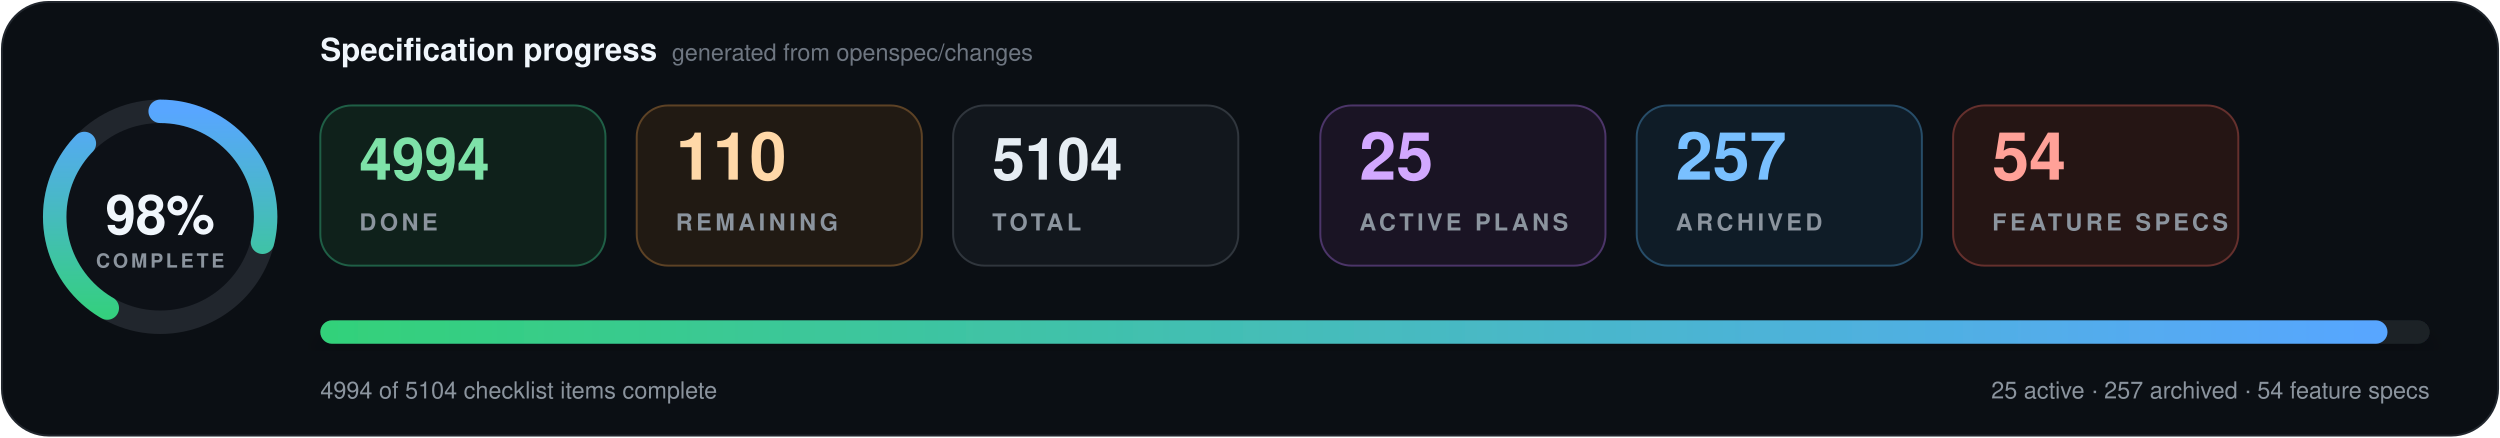
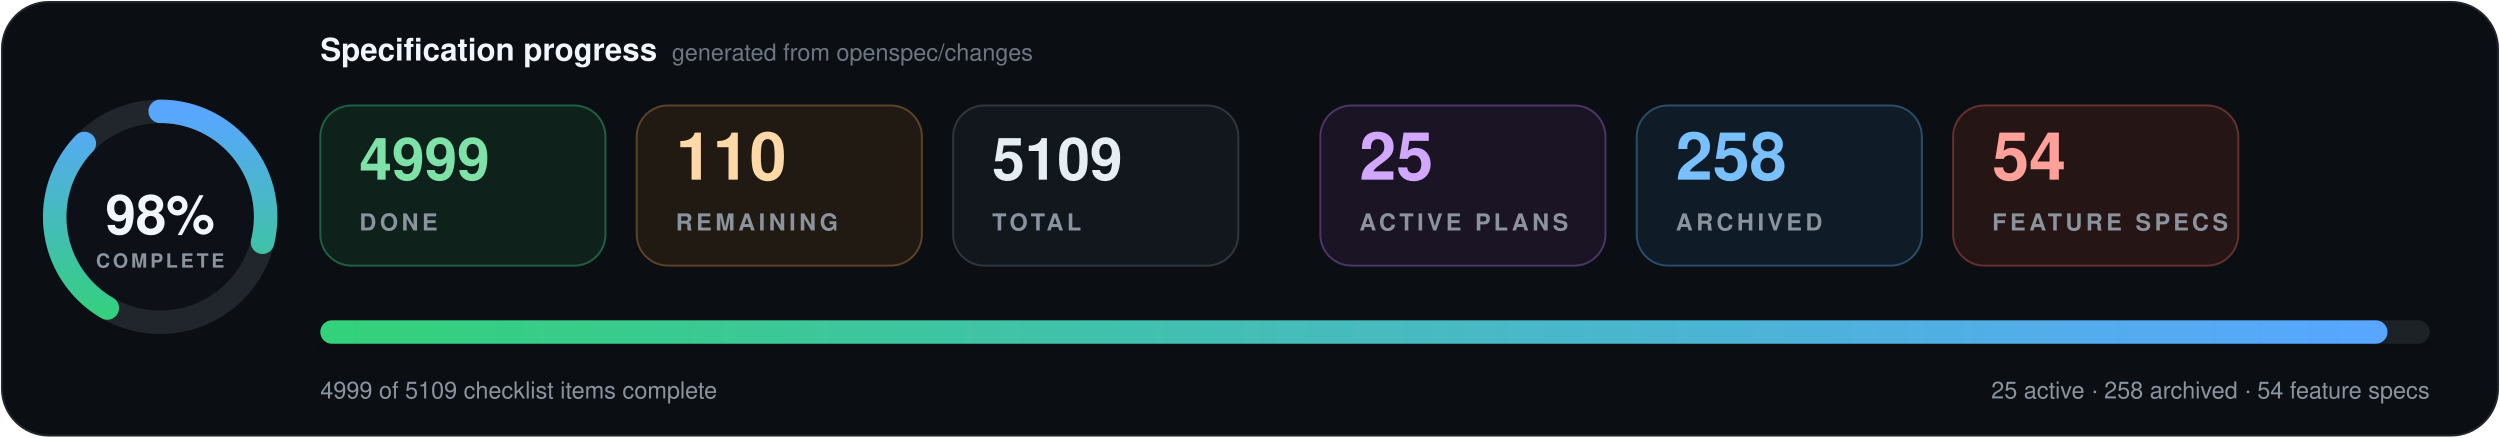
- <svg xmlns="http://www.w3.org/2000/svg" data-cache-version="1793829412" width="1280" height="224" viewBox="0 0 1280 224" role="img" aria-labelledby="title description" font-family="system-ui, -apple-system, BlinkMacSystemFont, 'Segoe UI', Helvetica, Arial, sans-serif" font-variant-numeric="tabular-nums">
+ <svg xmlns="http://www.w3.org/2000/svg" data-cache-version="1793859571" width="1280" height="224" viewBox="0 0 1280 224" role="img" aria-labelledby="title description" font-family="system-ui, -apple-system, BlinkMacSystemFont, 'Segoe UI', Helvetica, Arial, sans-serif" font-variant-numeric="tabular-nums">
  <defs>
    <linearGradient id="progress" x1="0" x2="1">
      <stop offset="0" stop-color="#33d17a" />
      <stop offset="1" stop-color="#58a6ff" />
    </linearGradient>
    <filter id="shadow" x="-10%" y="-20%" width="120%" height="150%">
      <feDropShadow dx="0" dy="7" stdDeviation="9" flood-color="#000" flood-opacity=".28" />
    </filter>
  </defs>
  <rect x="1" y="1" width="1278" height="222" rx="24" fill="#0b0f14" stroke="#21262d" />
  <g transform="translate(82 111)">
    <circle r="54" fill="#0d1117" stroke="#21262d" stroke-width="12" />
    <circle r="54" fill="none" stroke="url(#progress)" stroke-width="12" stroke-linecap="round" pathLength="100" stroke-dasharray="98 100" transform="rotate(-90)" />
    <text y="-1" text-anchor="middle" dominant-baseline="middle" fill="#f0f6fc" font-size="28" font-weight="800">98%</text>
    <text y="26" text-anchor="middle" fill="#8b949e" font-size="10" font-weight="700" letter-spacing="1.5">COMPLETE</text>
  </g>
  <text x="164" y="31" fill="#f0f6fc" font-size="16" font-weight="750">Specification progress</text>
  <text x="344" y="31" fill="#6e7681" font-size="12">generated from openspec/changes</text>
  <g transform="translate(164 54)">
    <rect width="146" height="82" rx="16" fill="#0f211b" stroke="#1f5f46" />
-     <text x="20" y="38" fill="#7ee2a8" font-size="30" font-weight="750">4994</text>
+     <text x="20" y="38" fill="#7ee2a8" font-size="30" font-weight="750">4999</text>
    <text x="20" y="64" fill="#8b949e" font-size="12" font-weight="700" letter-spacing="1.8">DONE</text>
  </g>
  <g transform="translate(326 54)">
    <rect width="146" height="82" rx="16" fill="#211a13" stroke="#5d4225" />
    <text x="20" y="38" fill="#ffd8a8" font-size="34" font-weight="750">110</text>
    <text x="20" y="64" fill="#8b949e" font-size="12" font-weight="700" letter-spacing="1.8">REMAINING</text>
  </g>
  <g transform="translate(488 54)">
    <rect width="146" height="82" rx="16" fill="#12171d" stroke="#30363d" />
-     <text x="20" y="38" fill="#e6edf3" font-size="30" font-weight="750">5104</text>
+     <text x="20" y="38" fill="#e6edf3" font-size="30" font-weight="750">5109</text>
    <text x="20" y="64" fill="#8b949e" font-size="12" font-weight="700" letter-spacing="1.8">TOTAL</text>
  </g>
  <g transform="translate(676 54)">
    <rect width="146" height="82" rx="16" fill="#1a1424" stroke="#4c3569" />
    <text x="20" y="38" fill="#d2a8ff" font-size="34" font-weight="750">25</text>
    <text x="20" y="64" fill="#8b949e" font-size="12" font-weight="700" letter-spacing="1.8">ACTIVE PLANS</text>
  </g>
  <g transform="translate(838 54)">
    <rect width="146" height="82" rx="16" fill="#0f1c27" stroke="#274d69" />
-     <text x="20" y="38" fill="#79c0ff" font-size="34" font-weight="750">257</text>
+     <text x="20" y="38" fill="#79c0ff" font-size="34" font-weight="750">258</text>
    <text x="20" y="64" fill="#8b949e" font-size="12" font-weight="700" letter-spacing="1.8">ARCHIVED</text>
  </g>
  <g transform="translate(1000 54)">
    <rect width="146" height="82" rx="16" fill="#251514" stroke="#65302d" />
    <text x="20" y="38" fill="#ffa198" font-size="34" font-weight="750">54</text>
    <text x="20" y="64" fill="#8b949e" font-size="12" font-weight="700" letter-spacing="1.8">FEATURE SPECS</text>
  </g>
  <g filter="url(#shadow)">
    <rect x="164" y="164" width="1080" height="12" rx="6" fill="#1b2128" />
    <rect x="164" y="164" width="1058.4" height="12" rx="6" fill="url(#progress)" />
  </g>
-   <text x="164" y="204" fill="#8b949e" font-size="12">4994 of 5104 checklist items complete</text>
-   <text x="1244" y="204" text-anchor="end" fill="#8b949e" font-size="12">25 active · 257 archived · 54 feature specs</text>
+   <text x="164" y="204" fill="#8b949e" font-size="12">4999 of 5109 checklist items complete</text>
+   <text x="1244" y="204" text-anchor="end" fill="#8b949e" font-size="12">25 active · 258 archived · 54 feature specs</text>
</svg>
